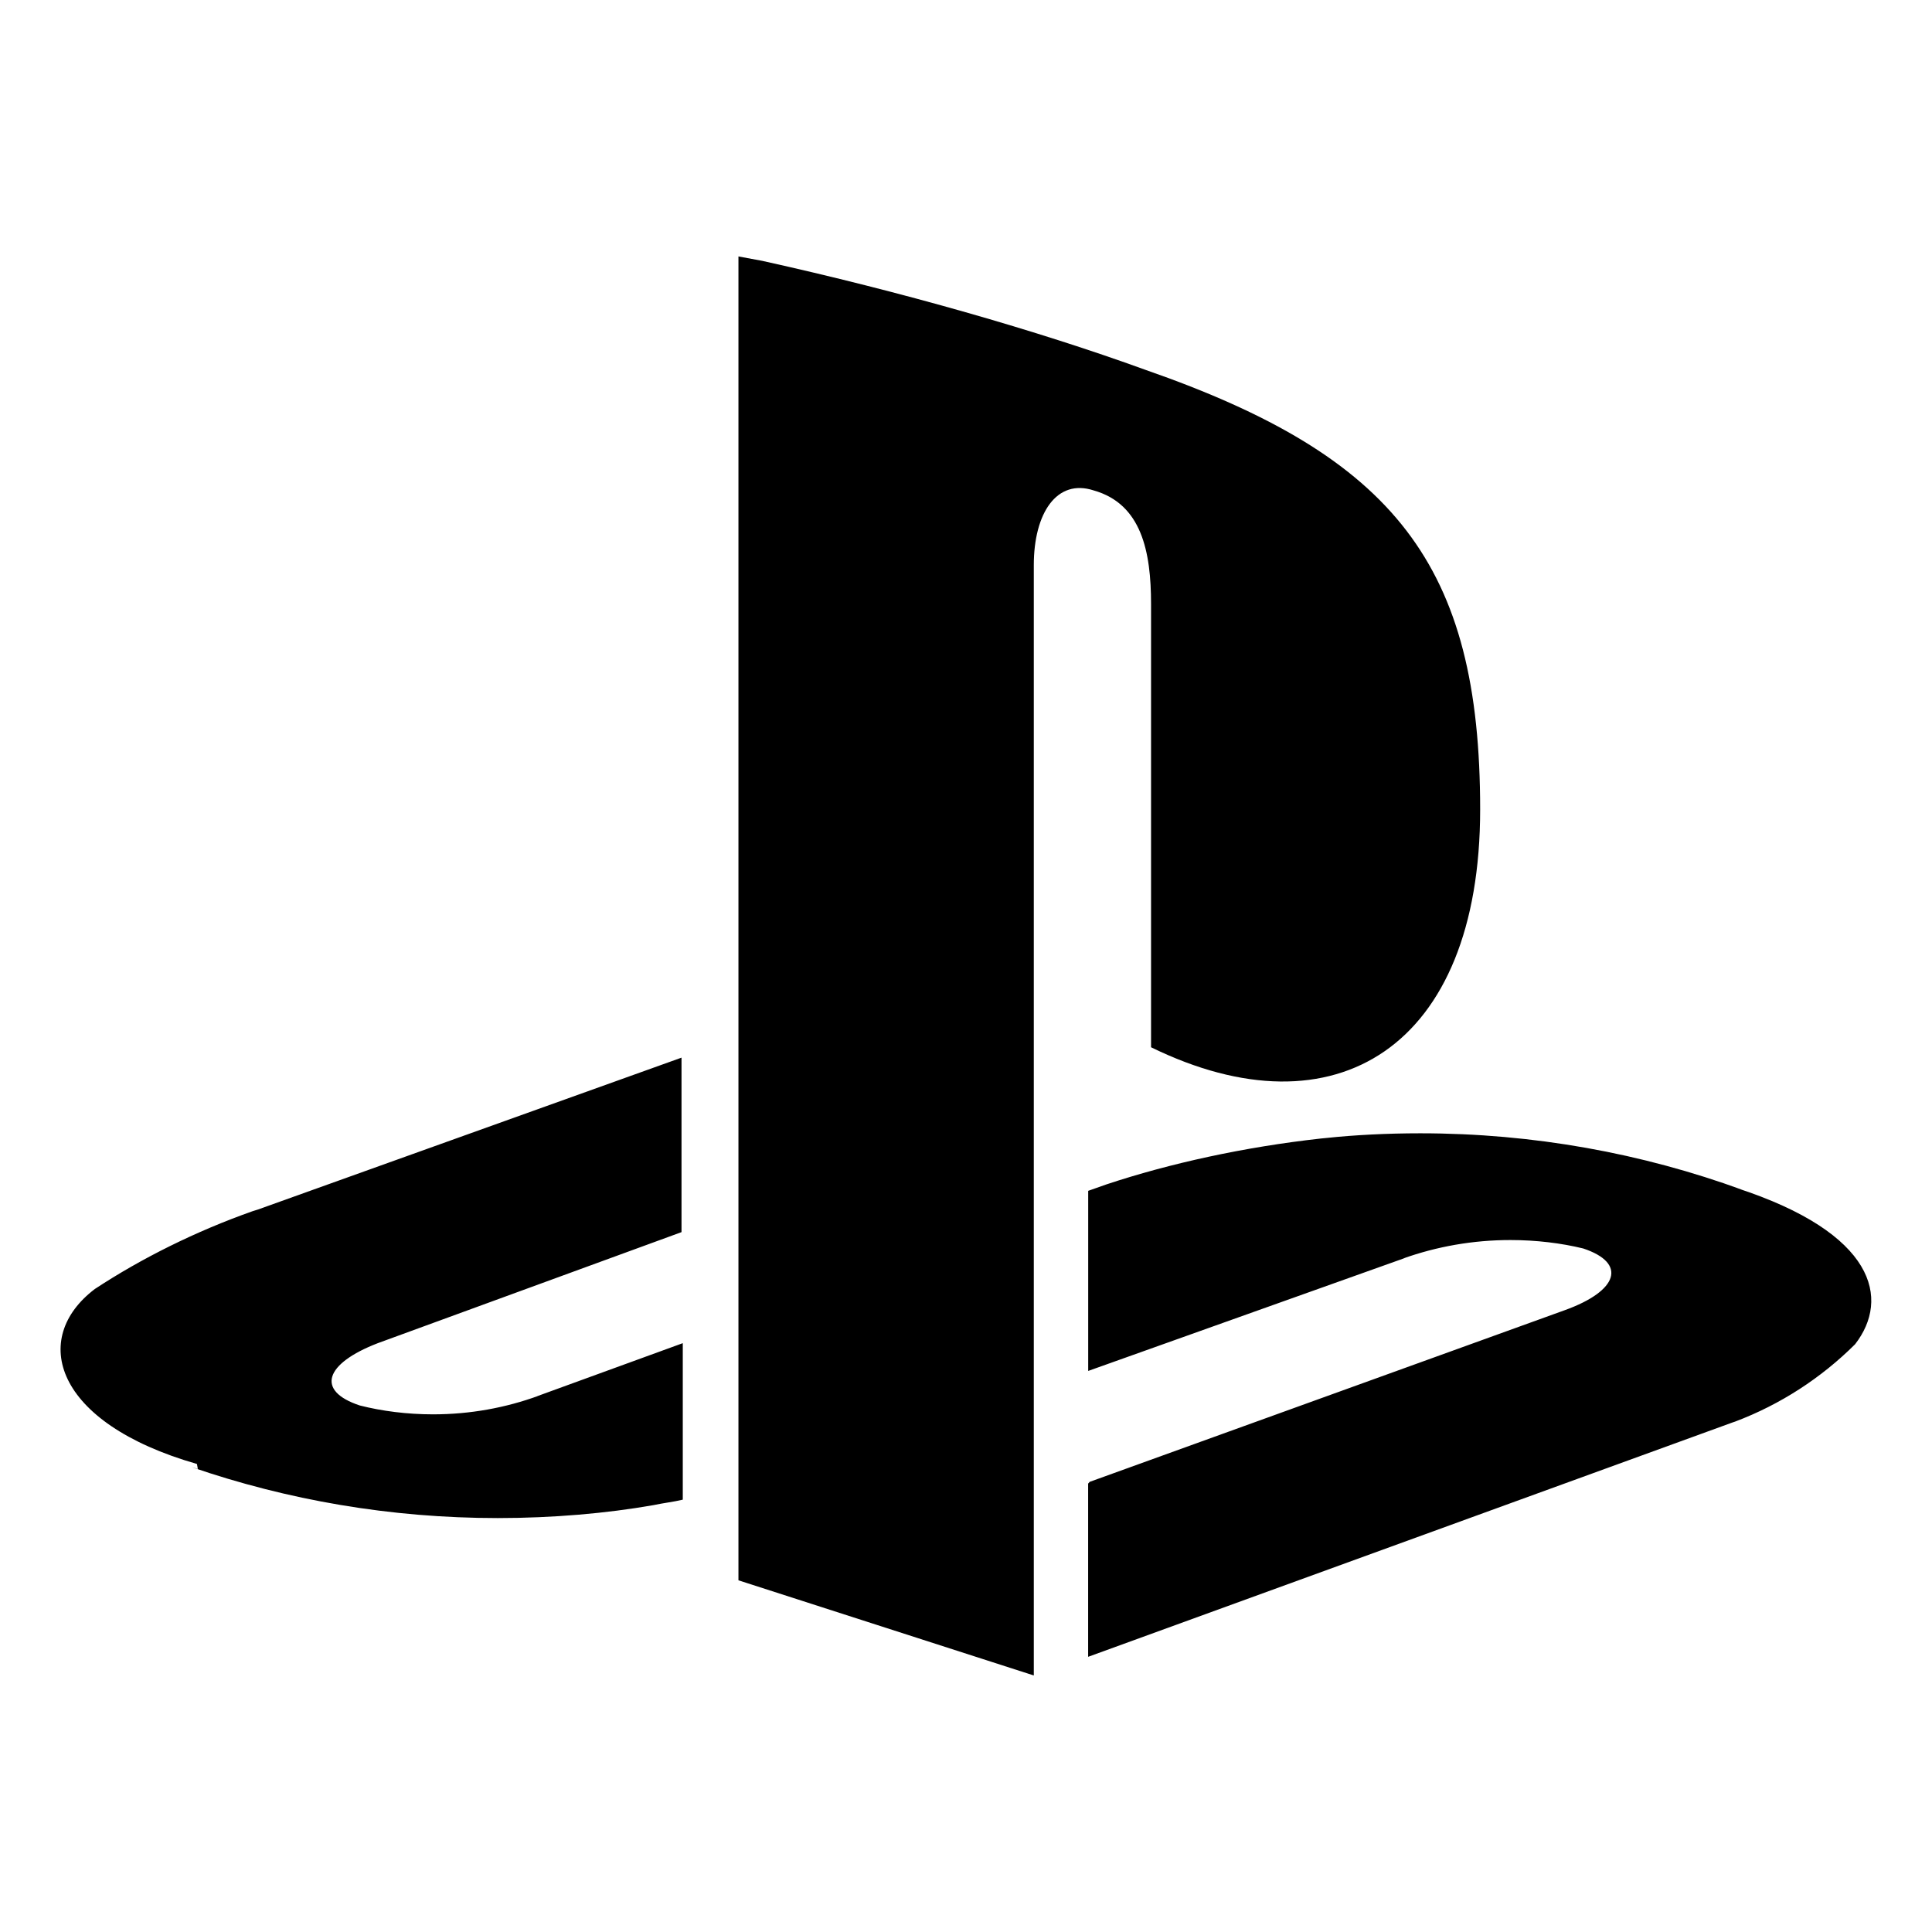
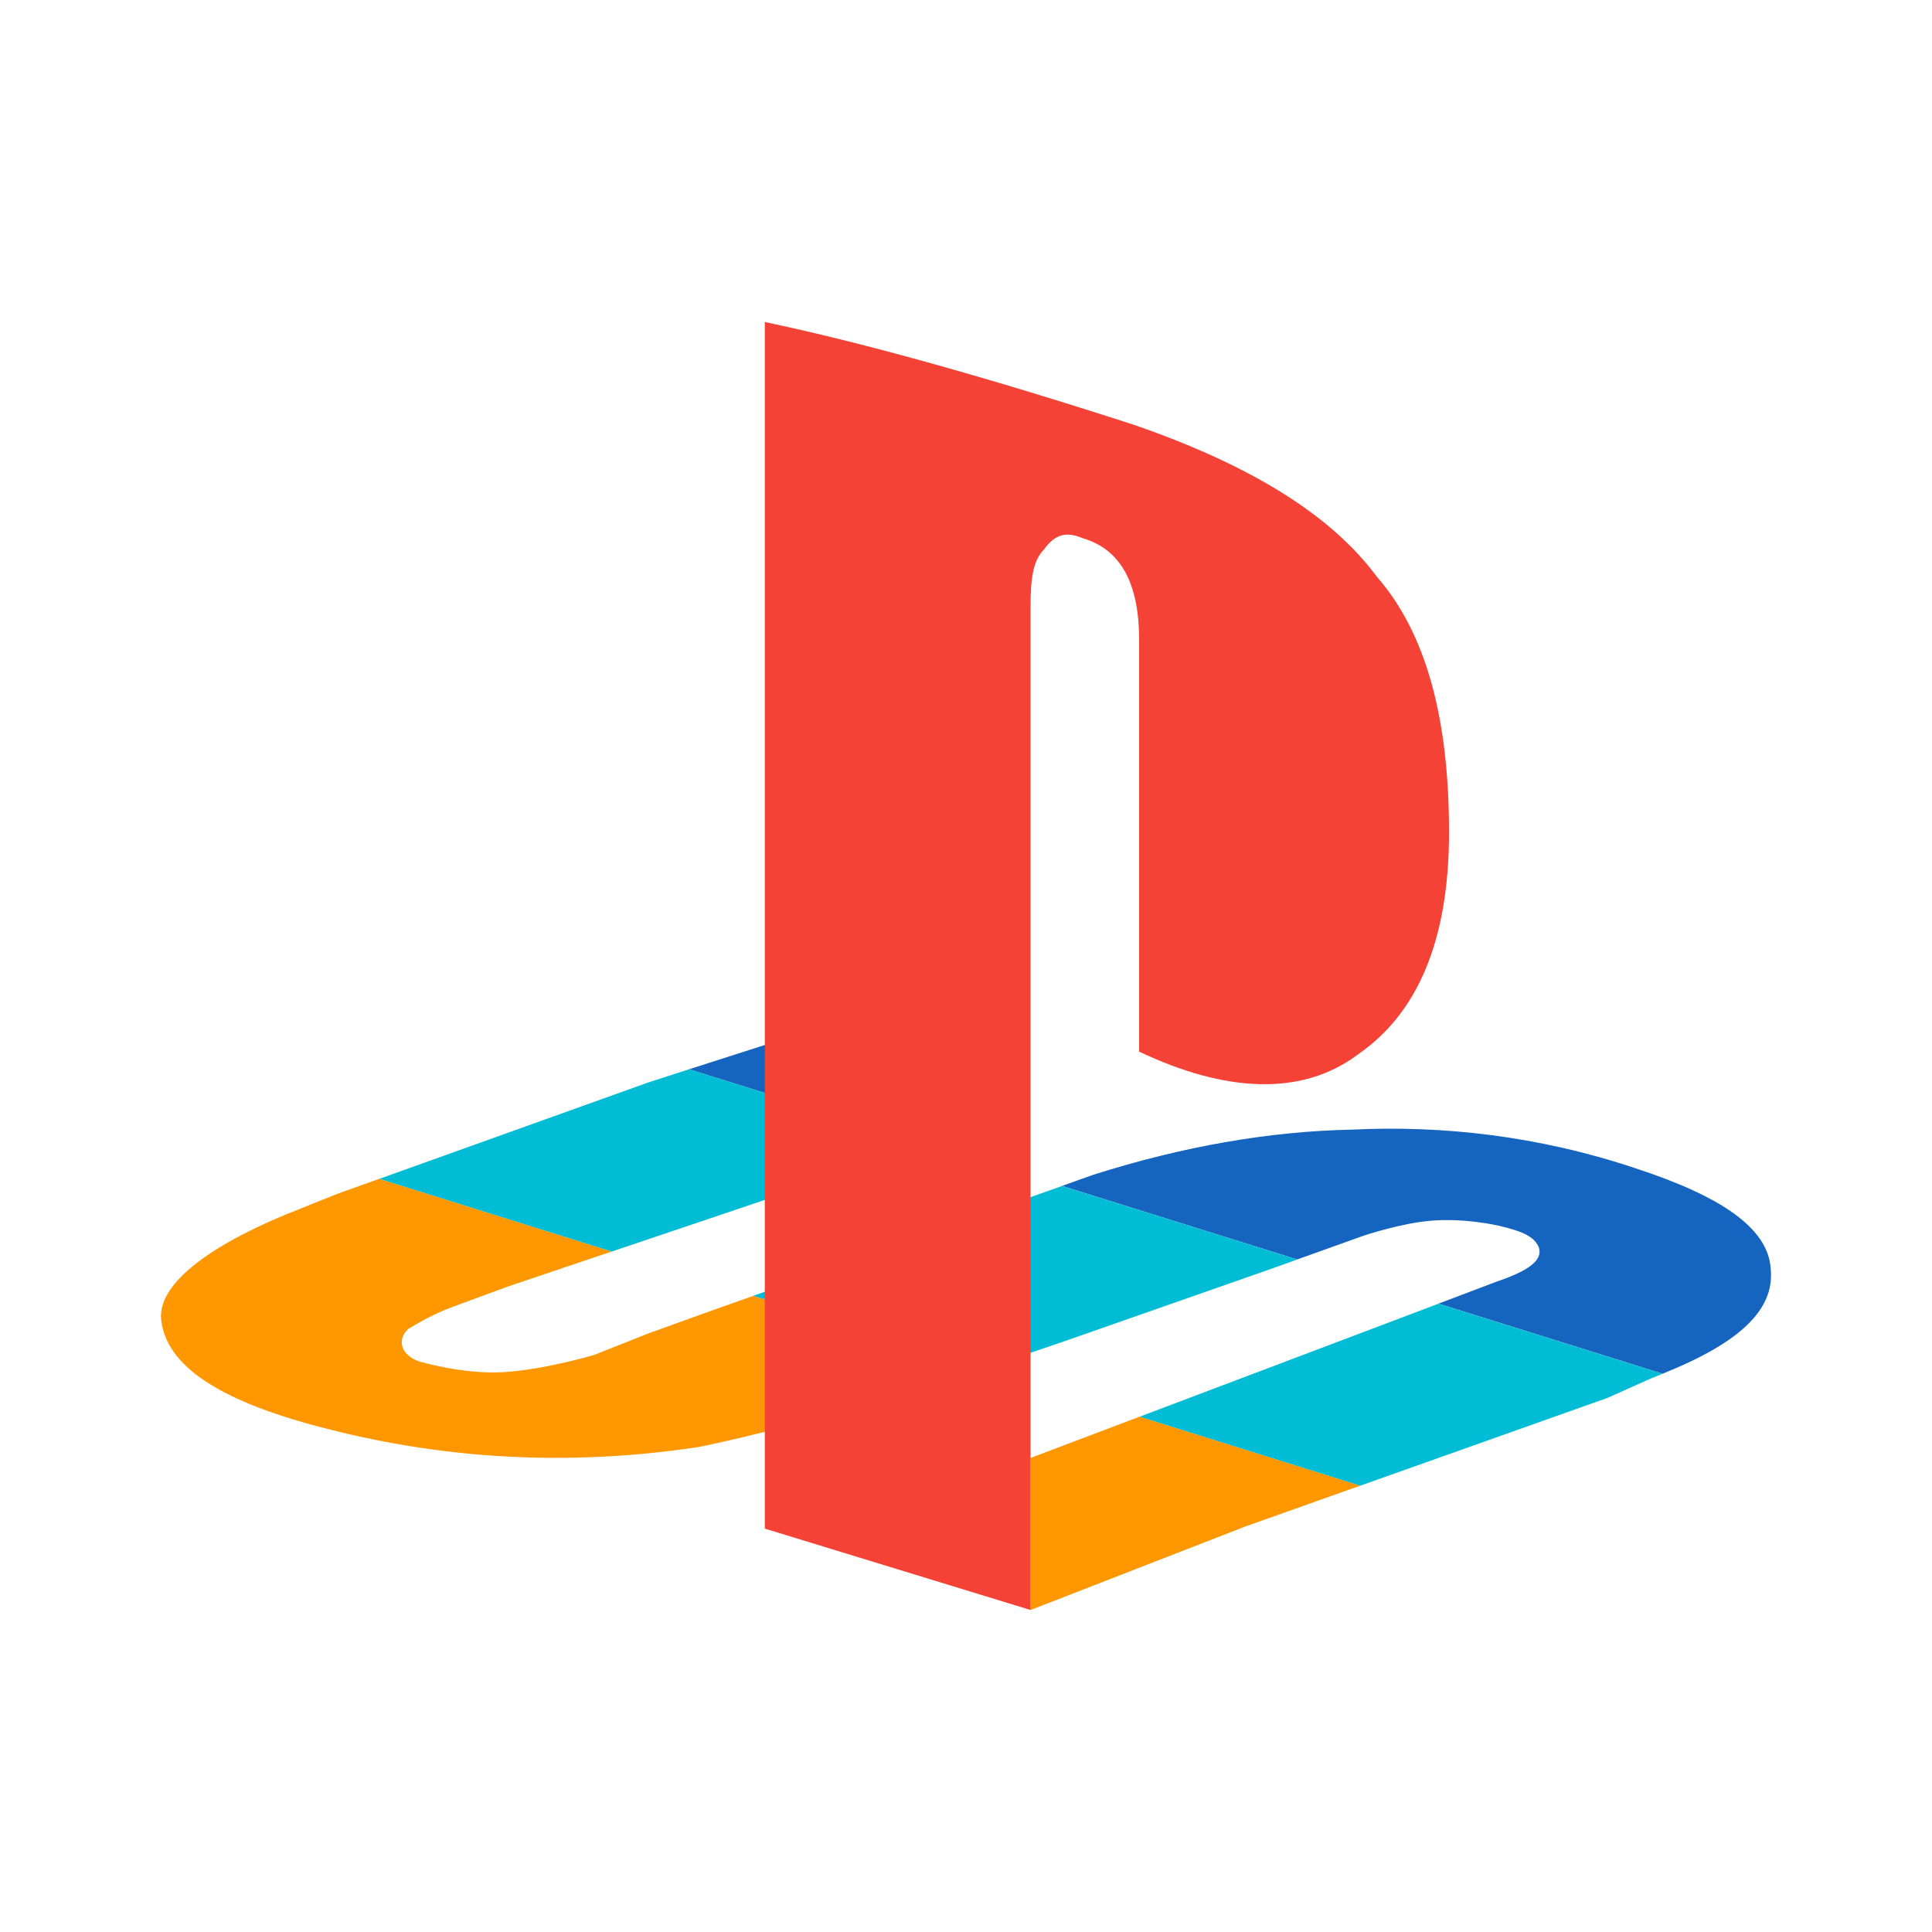
- <svg xmlns="http://www.w3.org/2000/svg" fill="#000000" width="800px" height="800px" viewBox="0 0 32 32" version="1.1">
-   <path d="M3.262 24.248c-2.374-0.681-2.767-2.084-1.69-2.899 0.776-0.51 1.668-0.954 2.612-1.288l0.087-0.027 7.017-2.516v2.89l-5.030 1.839c-0.881 0.339-1.031 0.79-0.299 1.032 0.365 0.093 0.783 0.147 1.214 0.147 0.615 0 1.204-0.109 1.749-0.308l-0.035 0.011 2.422-0.882v2.592c-0.15 0.037-0.32 0.055-0.487 0.091-0.775 0.136-1.667 0.214-2.577 0.214-1.778 0-3.486-0.298-5.078-0.846l0.11 0.033zM18.049 24.544l7.868-2.843c0.893-0.322 1.032-0.781 0.307-1.022-0.363-0.089-0.779-0.14-1.208-0.14-0.622 0-1.22 0.108-1.774 0.305l0.037-0.011-5.255 1.874v-2.983l0.3-0.106c1.050-0.349 2.284-0.62 3.557-0.761l0.083-0.008c0.468-0.050 1.010-0.078 1.559-0.078 1.877 0 3.677 0.331 5.343 0.939l-0.108-0.035c2.309 0.751 2.549 1.839 1.969 2.589-0.559 0.557-1.235 0.998-1.988 1.282l-0.039 0.013-10.677 3.883v-2.869zM12.231 4.248v21.927l4.892 1.576v-18.39c0-0.862 0.38-1.438 0.992-1.238 0.795 0.225 0.95 1.017 0.95 1.881v7.342c3.050 1.491 5.451-0.003 5.451-3.939 0-4.045-1.407-5.842-5.546-7.282-1.785-0.648-4.040-1.294-6.347-1.805l-0.389-0.072z" />
+ <svg xmlns="http://www.w3.org/2000/svg" viewBox="0 0 48 48" width="48px" height="48px">
+   <path fill="#1565C0" d="M40.633 29.026c-2.4-.806-4.802-1.07-7.041-.961-2.069.041-4.219.421-6.43 1.122l-.777.277 5.844 1.827 1.577-.565c0 0 .727-.258 1.491-.369.979-.143 1.975.104 1.975.104.557.132.854.265.961.533.104.32-.268.585-1.068.854l-1.426.541 5.566 1.741c1.916-.768 2.789-1.588 2.688-2.601C43.938 30.517 42.763 29.72 40.633 29.026zM22.001 28.094L22.001 25 17.12 26.566z" />
+   <path fill="#FF9800" d="M18.717 32.194l-1.364.485-1.249.451-1.335.53c0 0-1.203.362-2.236.429s-2.133-.269-2.133-.269c-.447-.165-.536-.531-.267-.797.267-.161.639-.375 1.066-.537l1.438-.529 2.561-.864-5.774-1.806-1.051.377-1.333.534c-2.026.853-3.093 1.759-3.039 2.559.105 1.17 1.44 2.023 3.84 2.667 3.115.84 6.28 1.014 9.513.527 0 0 2.543-.483 7.101-1.963L18.717 32.194zM28.316 35.196L25.605 36.222 25.605 40 30.929 37.929 33.797 36.91z" />
+   <g>
+     <path fill="#00BCD4" d="M22.001 28.094L17.121 26.566 16.106 26.893 9.425 29.288 15.199 31.094 22.001 28.8zM32.229 31.292l-5.844-1.827-7.668 2.729 5.739 1.795c.837-.272 1.735-.574 2.706-.917 1.051-.368 4.402-1.542 4.402-1.542L32.229 31.292zM35.738 32.39l-.547.207-6.875 2.6 5.48 1.714 6.142-2.181 1.065-.477c.107-.04.199-.081.301-.122L35.738 32.39z" />
+   </g>
+   <path fill="#F44336" d="M34.203,14.323c-1.123-1.515-3.094-2.751-6.017-3.764C24.539,9.378,21.472,8.52,19.001,8v29.978L25.604,40V15.057c0-0.673,0.057-1.126,0.336-1.408c0.281-0.39,0.564-0.444,0.957-0.278c0.953,0.278,1.404,1.127,1.404,2.528v10.228c2.137,1.014,4.049,1.123,5.451,0.06c1.462-1.014,2.249-2.813,2.249-5.509C36.001,17.868,35.439,15.733,34.203,14.323z" />
</svg>
